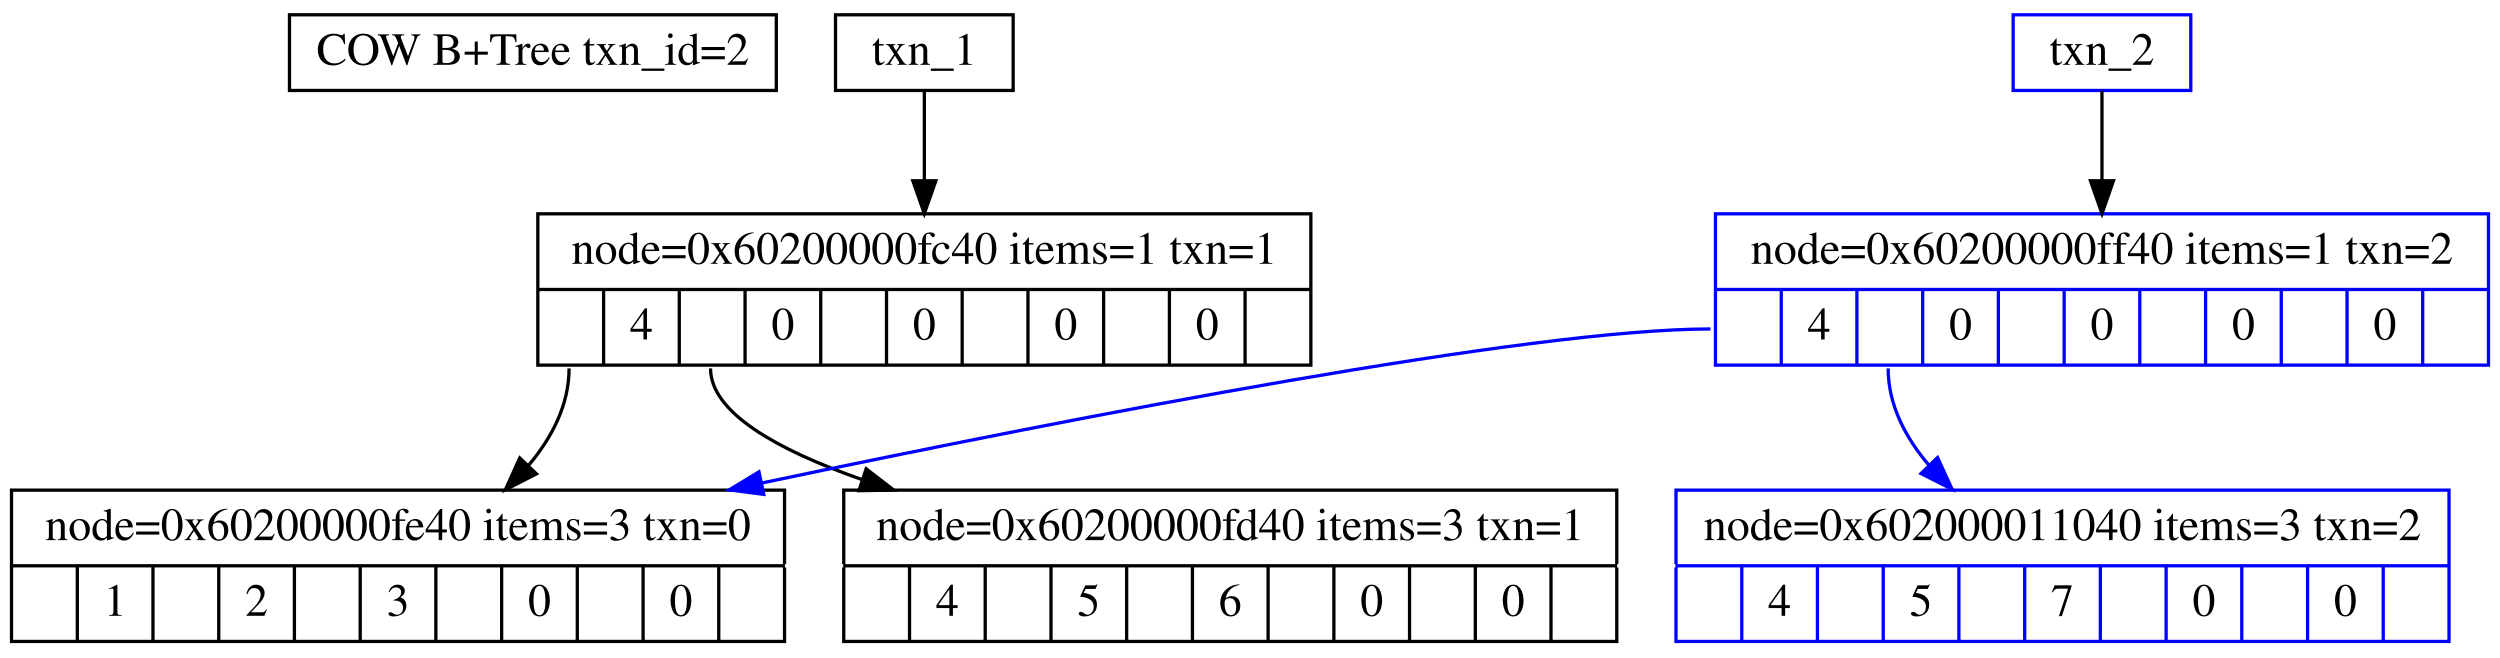
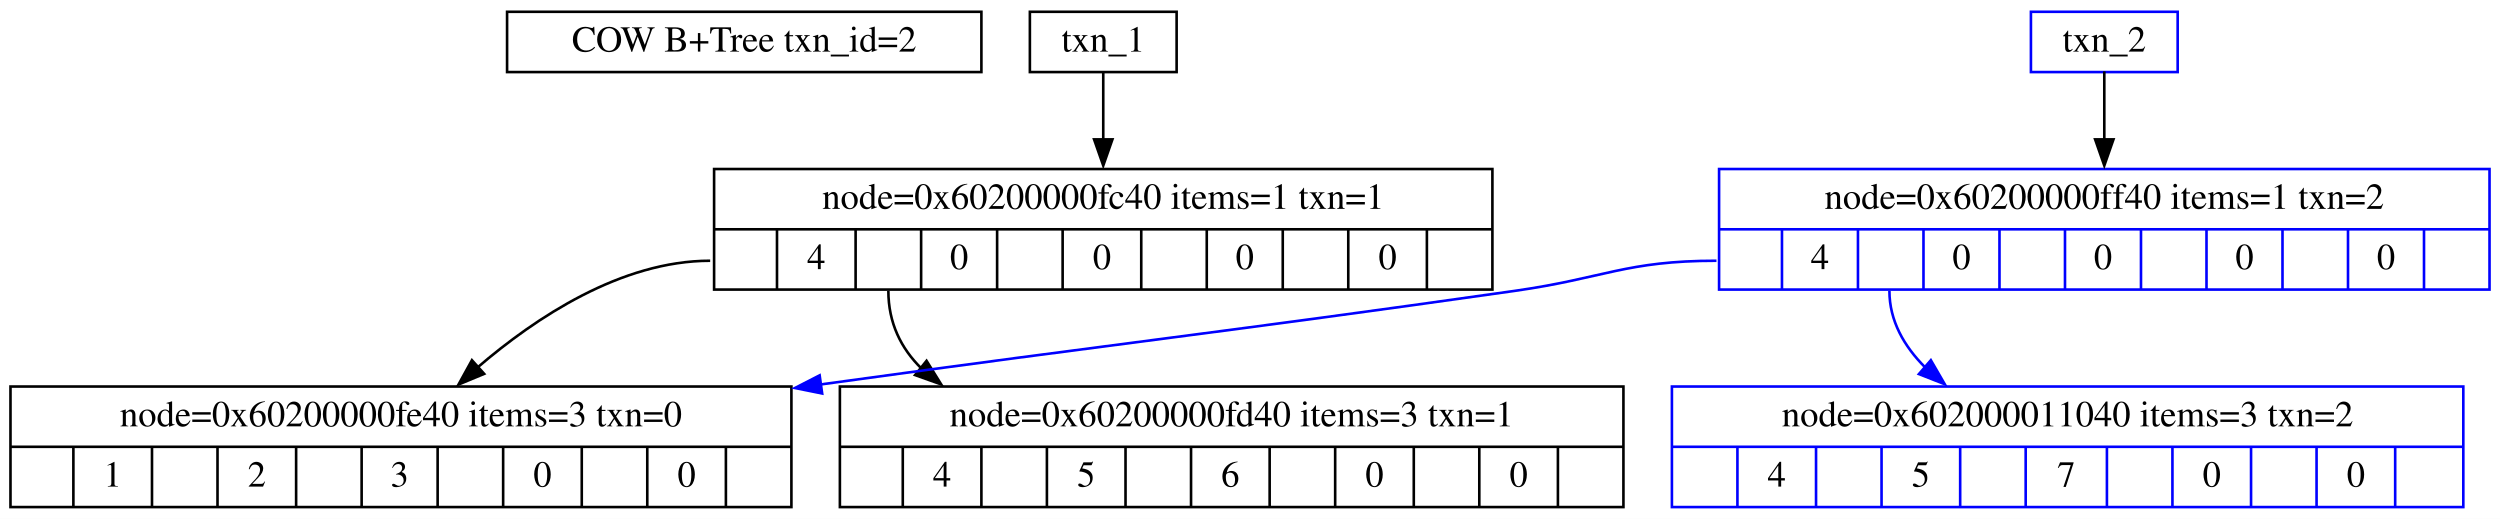
- <svg xmlns="http://www.w3.org/2000/svg" width="760pt" height="200pt" viewBox="0.00 0.00 760.00 200.00">
-   <g id="graph0" class="graph" transform="scale(1 1) rotate(0) translate(4 196)">
-     <polygon fill="white" stroke="white" points="-4,5 -4,-196 757,-196 757,5 -4,5" />
+ <svg xmlns="http://www.w3.org/2000/svg" width="954pt" height="198pt" viewBox="0.00 0.00 954.00 198.00">
+   <g id="graph0" class="graph" transform="scale(1 1) rotate(0) translate(4 194)">
+     <polygon fill="white" stroke="none" points="-4,4 -4,-194 950,-194 950,4 -4,4" />
    <g id="node1" class="node">
-       <polygon fill="none" stroke="black" points="84,-168.5 84,-191.5 232,-191.5 232,-168.5 84,-168.5" />
-       <text text-anchor="middle" x="158" y="-176.3" font-family="Times,serif" font-size="14.00">COW B+Tree txn_id=2</text>
+       <polygon fill="none" stroke="black" points="189.5,-166.5 189.5,-189.5 370.5,-189.5 370.5,-166.5 189.5,-166.5" />
+       <text text-anchor="middle" x="280" y="-174.3" font-family="Times,serif" font-size="14.00">COW B+Tree txn_id=2</text>
    </g>
    <g id="node2" class="node">
-       <polygon fill="none" stroke="black" points="250,-168.5 250,-191.5 304,-191.5 304,-168.5 250,-168.5" />
-       <text text-anchor="middle" x="277" y="-176.3" font-family="Times,serif" font-size="14.00">txn_1</text>
+       <polygon fill="none" stroke="black" points="389,-166.5 389,-189.5 445,-189.5 445,-166.5 389,-166.5" />
+       <text text-anchor="middle" x="417" y="-174.3" font-family="Times,serif" font-size="14.00">txn_1</text>
    </g>
    <g id="node4" class="node">
-       <polygon fill="none" stroke="black" points="159.5,-85 159.5,-131 394.5,-131 394.5,-85 159.5,-85" />
-       <text text-anchor="middle" x="277" y="-115.8" font-family="Times,serif" font-size="14.00">node=0x60200000fc40 items=1 txn=1</text>
-       <polyline fill="none" stroke="black" points="159.5,-108 394.5,-108 " />
-       <text text-anchor="middle" x="169.5" y="-92.8" font-family="Times,serif" font-size="14.00"> </text>
-       <polyline fill="none" stroke="black" points="179.5,-85 179.5,-108 " />
-       <text text-anchor="middle" x="191" y="-92.8" font-family="Times,serif" font-size="14.00">4</text>
-       <polyline fill="none" stroke="black" points="202.5,-85 202.5,-108 " />
-       <text text-anchor="middle" x="212.5" y="-92.8" font-family="Times,serif" font-size="14.00"> </text>
-       <polyline fill="none" stroke="black" points="222.5,-85 222.5,-108 " />
-       <text text-anchor="middle" x="234" y="-92.8" font-family="Times,serif" font-size="14.00">0</text>
-       <polyline fill="none" stroke="black" points="245.5,-85 245.5,-108 " />
-       <text text-anchor="middle" x="255.5" y="-92.8" font-family="Times,serif" font-size="14.00"> </text>
-       <polyline fill="none" stroke="black" points="265.5,-85 265.5,-108 " />
-       <text text-anchor="middle" x="277" y="-92.8" font-family="Times,serif" font-size="14.00">0</text>
-       <polyline fill="none" stroke="black" points="288.5,-85 288.5,-108 " />
-       <text text-anchor="middle" x="298.5" y="-92.8" font-family="Times,serif" font-size="14.00"> </text>
-       <polyline fill="none" stroke="black" points="308.5,-85 308.5,-108 " />
-       <text text-anchor="middle" x="320" y="-92.8" font-family="Times,serif" font-size="14.00">0</text>
-       <polyline fill="none" stroke="black" points="331.5,-85 331.5,-108 " />
-       <text text-anchor="middle" x="341.5" y="-92.8" font-family="Times,serif" font-size="14.00"> </text>
-       <polyline fill="none" stroke="black" points="351.5,-85 351.5,-108 " />
-       <text text-anchor="middle" x="363" y="-92.8" font-family="Times,serif" font-size="14.00">0</text>
-       <polyline fill="none" stroke="black" points="374.5,-85 374.5,-108 " />
-       <text text-anchor="middle" x="384.5" y="-92.8" font-family="Times,serif" font-size="14.00"> </text>
+       <polygon fill="none" stroke="black" points="268.5,-83.5 268.5,-129.5 565.5,-129.5 565.5,-83.5 268.5,-83.5" />
+       <text text-anchor="middle" x="417" y="-114.3" font-family="Times,serif" font-size="14.00">node=0x60200000fc40 items=1 txn=1</text>
+       <polyline fill="none" stroke="black" points="268.5,-106.5 565.5,-106.5" />
+       <text text-anchor="middle" x="280.5" y="-91.3" font-family="Times,serif" font-size="14.00"> </text>
+       <polyline fill="none" stroke="black" points="292.5,-83.5 292.5,-106.5" />
+       <text text-anchor="middle" x="307.5" y="-91.3" font-family="Times,serif" font-size="14.00">4</text>
+       <polyline fill="none" stroke="black" points="322.5,-83.5 322.5,-106.5" />
+       <text text-anchor="middle" x="335" y="-91.3" font-family="Times,serif" font-size="14.00"> </text>
+       <polyline fill="none" stroke="black" points="347.5,-83.5 347.5,-106.5" />
+       <text text-anchor="middle" x="362" y="-91.3" font-family="Times,serif" font-size="14.00">0</text>
+       <polyline fill="none" stroke="black" points="376.5,-83.5 376.5,-106.5" />
+       <text text-anchor="middle" x="389" y="-91.3" font-family="Times,serif" font-size="14.00"> </text>
+       <polyline fill="none" stroke="black" points="401.5,-83.5 401.5,-106.5" />
+       <text text-anchor="middle" x="416.5" y="-91.3" font-family="Times,serif" font-size="14.00">0</text>
+       <polyline fill="none" stroke="black" points="431.5,-83.5 431.5,-106.5" />
+       <text text-anchor="middle" x="444" y="-91.3" font-family="Times,serif" font-size="14.00"> </text>
+       <polyline fill="none" stroke="black" points="456.5,-83.5 456.5,-106.5" />
+       <text text-anchor="middle" x="471" y="-91.3" font-family="Times,serif" font-size="14.00">0</text>
+       <polyline fill="none" stroke="black" points="485.5,-83.5 485.5,-106.5" />
+       <text text-anchor="middle" x="498" y="-91.3" font-family="Times,serif" font-size="14.00"> </text>
+       <polyline fill="none" stroke="black" points="510.5,-83.5 510.5,-106.5" />
+       <text text-anchor="middle" x="525.5" y="-91.3" font-family="Times,serif" font-size="14.00">0</text>
+       <polyline fill="none" stroke="black" points="540.5,-83.5 540.5,-106.5" />
+       <text text-anchor="middle" x="553" y="-91.3" font-family="Times,serif" font-size="14.00"> </text>
    </g>
    <g id="edge1" class="edge">
-       <path fill="none" stroke="black" d="M277,-168.369C277,-161.045 277,-150.895 277,-141.058" />
-       <polygon fill="black" stroke="black" points="280.5,-141.051 277,-131.051 273.5,-141.051 280.5,-141.051" />
+       <path fill="none" stroke="black" d="M417,-166.75C417,-159.77 417,-150.1 417,-140.61" />
+       <polygon fill="black" stroke="black" points="420.5,-140.81 417,-130.81 413.5,-140.81 420.5,-140.81" />
    </g>
    <g id="node3" class="node">
-       <polygon fill="none" stroke="blue" points="608,-168.5 608,-191.5 662,-191.5 662,-168.5 608,-168.5" />
-       <text text-anchor="middle" x="635" y="-176.3" font-family="Times,serif" font-size="14.00">txn_2</text>
+       <polygon fill="none" stroke="blue" points="771,-166.5 771,-189.5 827,-189.5 827,-166.5 771,-166.5" />
+       <text text-anchor="middle" x="799" y="-174.3" font-family="Times,serif" font-size="14.00">txn_2</text>
    </g>
    <g id="node5" class="node">
-       <polygon fill="none" stroke="blue" points="517.5,-85 517.5,-131 752.5,-131 752.5,-85 517.5,-85" />
-       <text text-anchor="middle" x="635" y="-115.8" font-family="Times,serif" font-size="14.00">node=0x60200000ff40 items=1 txn=2</text>
-       <polyline fill="none" stroke="blue" points="517.5,-108 752.5,-108 " />
-       <text text-anchor="middle" x="527.5" y="-92.8" font-family="Times,serif" font-size="14.00"> </text>
-       <polyline fill="none" stroke="blue" points="537.5,-85 537.5,-108 " />
-       <text text-anchor="middle" x="549" y="-92.8" font-family="Times,serif" font-size="14.00">4</text>
-       <polyline fill="none" stroke="blue" points="560.5,-85 560.5,-108 " />
-       <text text-anchor="middle" x="570.5" y="-92.8" font-family="Times,serif" font-size="14.00"> </text>
-       <polyline fill="none" stroke="blue" points="580.5,-85 580.5,-108 " />
-       <text text-anchor="middle" x="592" y="-92.8" font-family="Times,serif" font-size="14.00">0</text>
-       <polyline fill="none" stroke="blue" points="603.5,-85 603.5,-108 " />
-       <text text-anchor="middle" x="613.5" y="-92.8" font-family="Times,serif" font-size="14.00"> </text>
-       <polyline fill="none" stroke="blue" points="623.5,-85 623.5,-108 " />
-       <text text-anchor="middle" x="635" y="-92.8" font-family="Times,serif" font-size="14.00">0</text>
-       <polyline fill="none" stroke="blue" points="646.5,-85 646.5,-108 " />
-       <text text-anchor="middle" x="656.5" y="-92.8" font-family="Times,serif" font-size="14.00"> </text>
-       <polyline fill="none" stroke="blue" points="666.5,-85 666.5,-108 " />
-       <text text-anchor="middle" x="678" y="-92.8" font-family="Times,serif" font-size="14.00">0</text>
-       <polyline fill="none" stroke="blue" points="689.5,-85 689.5,-108 " />
-       <text text-anchor="middle" x="699.5" y="-92.8" font-family="Times,serif" font-size="14.00"> </text>
-       <polyline fill="none" stroke="blue" points="709.5,-85 709.5,-108 " />
-       <text text-anchor="middle" x="721" y="-92.8" font-family="Times,serif" font-size="14.00">0</text>
-       <polyline fill="none" stroke="blue" points="732.5,-85 732.5,-108 " />
-       <text text-anchor="middle" x="742.5" y="-92.8" font-family="Times,serif" font-size="14.00"> </text>
+       <polygon fill="none" stroke="blue" points="652,-83.5 652,-129.5 946,-129.5 946,-83.5 652,-83.5" />
+       <text text-anchor="middle" x="799" y="-114.3" font-family="Times,serif" font-size="14.00">node=0x60200000ff40 items=1 txn=2</text>
+       <polyline fill="none" stroke="blue" points="652,-106.5 946,-106.5" />
+       <text text-anchor="middle" x="664" y="-91.3" font-family="Times,serif" font-size="14.00"> </text>
+       <polyline fill="none" stroke="blue" points="676,-83.5 676,-106.5" />
+       <text text-anchor="middle" x="690.5" y="-91.3" font-family="Times,serif" font-size="14.00">4</text>
+       <polyline fill="none" stroke="blue" points="705,-83.5 705,-106.5" />
+       <text text-anchor="middle" x="717.5" y="-91.3" font-family="Times,serif" font-size="14.00"> </text>
+       <polyline fill="none" stroke="blue" points="730,-83.5 730,-106.5" />
+       <text text-anchor="middle" x="744.5" y="-91.3" font-family="Times,serif" font-size="14.00">0</text>
+       <polyline fill="none" stroke="blue" points="759,-83.5 759,-106.5" />
+       <text text-anchor="middle" x="771.5" y="-91.3" font-family="Times,serif" font-size="14.00"> </text>
+       <polyline fill="none" stroke="blue" points="784,-83.5 784,-106.5" />
+       <text text-anchor="middle" x="798.5" y="-91.3" font-family="Times,serif" font-size="14.00">0</text>
+       <polyline fill="none" stroke="blue" points="813,-83.5 813,-106.5" />
+       <text text-anchor="middle" x="825.5" y="-91.3" font-family="Times,serif" font-size="14.00"> </text>
+       <polyline fill="none" stroke="blue" points="838,-83.5 838,-106.5" />
+       <text text-anchor="middle" x="852.5" y="-91.3" font-family="Times,serif" font-size="14.00">0</text>
+       <polyline fill="none" stroke="blue" points="867,-83.5 867,-106.5" />
+       <text text-anchor="middle" x="879.5" y="-91.3" font-family="Times,serif" font-size="14.00"> </text>
+       <polyline fill="none" stroke="blue" points="892,-83.5 892,-106.5" />
+       <text text-anchor="middle" x="906.5" y="-91.3" font-family="Times,serif" font-size="14.00">0</text>
+       <polyline fill="none" stroke="blue" points="921,-83.5 921,-106.5" />
+       <text text-anchor="middle" x="933.5" y="-91.3" font-family="Times,serif" font-size="14.00"> </text>
    </g>
    <g id="edge2" class="edge">
-       <path fill="none" stroke="black" d="M635,-168.369C635,-161.045 635,-150.895 635,-141.058" />
-       <polygon fill="black" stroke="black" points="638.5,-141.051 635,-131.051 631.5,-141.051 638.5,-141.051" />
+       <path fill="none" stroke="black" d="M799,-166.75C799,-159.77 799,-150.1 799,-140.61" />
+       <polygon fill="black" stroke="black" points="802.5,-140.81 799,-130.81 795.5,-140.81 802.5,-140.81" />
    </g>
    <g id="node6" class="node">
-       <polygon fill="none" stroke="black" points="-0.5,-1 -0.5,-47 234.5,-47 234.5,-1 -0.5,-1" />
-       <text text-anchor="middle" x="117" y="-31.8" font-family="Times,serif" font-size="14.00">node=0x60200000fe40 items=3 txn=0</text>
-       <polyline fill="none" stroke="black" points="-0.5,-24 234.5,-24 " />
-       <text text-anchor="middle" x="9.5" y="-8.8" font-family="Times,serif" font-size="14.00"> </text>
-       <polyline fill="none" stroke="black" points="19.5,-1 19.5,-24 " />
-       <text text-anchor="middle" x="31" y="-8.8" font-family="Times,serif" font-size="14.00">1</text>
-       <polyline fill="none" stroke="black" points="42.5,-1 42.5,-24 " />
-       <text text-anchor="middle" x="52.5" y="-8.8" font-family="Times,serif" font-size="14.00"> </text>
-       <polyline fill="none" stroke="black" points="62.5,-1 62.5,-24 " />
-       <text text-anchor="middle" x="74" y="-8.8" font-family="Times,serif" font-size="14.00">2</text>
-       <polyline fill="none" stroke="black" points="85.5,-1 85.5,-24 " />
-       <text text-anchor="middle" x="95.5" y="-8.8" font-family="Times,serif" font-size="14.00"> </text>
-       <polyline fill="none" stroke="black" points="105.5,-1 105.5,-24 " />
-       <text text-anchor="middle" x="117" y="-8.8" font-family="Times,serif" font-size="14.00">3</text>
-       <polyline fill="none" stroke="black" points="128.5,-1 128.5,-24 " />
-       <text text-anchor="middle" x="138.5" y="-8.8" font-family="Times,serif" font-size="14.00"> </text>
-       <polyline fill="none" stroke="black" points="148.5,-1 148.5,-24 " />
-       <text text-anchor="middle" x="160" y="-8.8" font-family="Times,serif" font-size="14.00">0</text>
-       <polyline fill="none" stroke="black" points="171.5,-1 171.5,-24 " />
-       <text text-anchor="middle" x="181.5" y="-8.8" font-family="Times,serif" font-size="14.00"> </text>
-       <polyline fill="none" stroke="black" points="191.5,-1 191.5,-24 " />
-       <text text-anchor="middle" x="203" y="-8.8" font-family="Times,serif" font-size="14.00">0</text>
-       <polyline fill="none" stroke="black" points="214.5,-1 214.5,-24 " />
-       <text text-anchor="middle" x="224.5" y="-8.8" font-family="Times,serif" font-size="14.00"> </text>
+       <polygon fill="none" stroke="black" points="0,-0.5 0,-46.5 298,-46.5 298,-0.5 0,-0.5" />
+       <text text-anchor="middle" x="149" y="-31.3" font-family="Times,serif" font-size="14.00">node=0x60200000fe40 items=3 txn=0</text>
+       <polyline fill="none" stroke="black" points="0,-23.5 298,-23.5" />
+       <text text-anchor="middle" x="12" y="-8.3" font-family="Times,serif" font-size="14.00"> </text>
+       <polyline fill="none" stroke="black" points="24,-0.5 24,-23.5" />
+       <text text-anchor="middle" x="39" y="-8.3" font-family="Times,serif" font-size="14.00">1</text>
+       <polyline fill="none" stroke="black" points="54,-0.5 54,-23.5" />
+       <text text-anchor="middle" x="66.5" y="-8.3" font-family="Times,serif" font-size="14.00"> </text>
+       <polyline fill="none" stroke="black" points="79,-0.5 79,-23.5" />
+       <text text-anchor="middle" x="94" y="-8.3" font-family="Times,serif" font-size="14.00">2</text>
+       <polyline fill="none" stroke="black" points="109,-0.5 109,-23.5" />
+       <text text-anchor="middle" x="121.5" y="-8.3" font-family="Times,serif" font-size="14.00"> </text>
+       <polyline fill="none" stroke="black" points="134,-0.5 134,-23.5" />
+       <text text-anchor="middle" x="148.5" y="-8.3" font-family="Times,serif" font-size="14.00">3</text>
+       <polyline fill="none" stroke="black" points="163,-0.5 163,-23.5" />
+       <text text-anchor="middle" x="175.5" y="-8.3" font-family="Times,serif" font-size="14.00"> </text>
+       <polyline fill="none" stroke="black" points="188,-0.5 188,-23.5" />
+       <text text-anchor="middle" x="203" y="-8.3" font-family="Times,serif" font-size="14.00">0</text>
+       <polyline fill="none" stroke="black" points="218,-0.5 218,-23.5" />
+       <text text-anchor="middle" x="230.5" y="-8.3" font-family="Times,serif" font-size="14.00"> </text>
+       <polyline fill="none" stroke="black" points="243,-0.5 243,-23.5" />
+       <text text-anchor="middle" x="258" y="-8.3" font-family="Times,serif" font-size="14.00">0</text>
+       <polyline fill="none" stroke="black" points="273,-0.5 273,-23.5" />
+       <text text-anchor="middle" x="285.5" y="-8.3" font-family="Times,serif" font-size="14.00"> </text>
    </g>
    <g id="edge3" class="edge">
-       <path fill="none" stroke="black" d="M169,-84C169,-72.919 163.774,-62.935 156.636,-54.465" />
-       <polygon fill="black" stroke="black" points="159.071,-51.947 149.637,-47.124 154.004,-56.777 159.071,-51.947" />
+       <path fill="none" stroke="black" d="M267,-94.5C233.14,-94.5 200.51,-72.92 178.17,-53.73" />
+       <polygon fill="black" stroke="black" points="180.76,-51.34 170.97,-47.27 176.09,-56.55 180.76,-51.34" />
    </g>
    <g id="node7" class="node">
-       <polygon fill="none" stroke="black" points="252.5,-1 252.5,-47 487.5,-47 487.5,-1 252.5,-1" />
-       <text text-anchor="middle" x="370" y="-31.8" font-family="Times,serif" font-size="14.00">node=0x60200000fd40 items=3 txn=1</text>
-       <polyline fill="none" stroke="black" points="252.5,-24 487.5,-24 " />
-       <text text-anchor="middle" x="262.5" y="-8.8" font-family="Times,serif" font-size="14.00"> </text>
-       <polyline fill="none" stroke="black" points="272.5,-1 272.5,-24 " />
-       <text text-anchor="middle" x="284" y="-8.8" font-family="Times,serif" font-size="14.00">4</text>
-       <polyline fill="none" stroke="black" points="295.5,-1 295.5,-24 " />
-       <text text-anchor="middle" x="305.5" y="-8.8" font-family="Times,serif" font-size="14.00"> </text>
-       <polyline fill="none" stroke="black" points="315.5,-1 315.5,-24 " />
-       <text text-anchor="middle" x="327" y="-8.8" font-family="Times,serif" font-size="14.00">5</text>
-       <polyline fill="none" stroke="black" points="338.5,-1 338.5,-24 " />
-       <text text-anchor="middle" x="348.5" y="-8.8" font-family="Times,serif" font-size="14.00"> </text>
-       <polyline fill="none" stroke="black" points="358.5,-1 358.5,-24 " />
-       <text text-anchor="middle" x="370" y="-8.8" font-family="Times,serif" font-size="14.00">6</text>
-       <polyline fill="none" stroke="black" points="381.5,-1 381.5,-24 " />
-       <text text-anchor="middle" x="391.5" y="-8.8" font-family="Times,serif" font-size="14.00"> </text>
-       <polyline fill="none" stroke="black" points="401.5,-1 401.5,-24 " />
-       <text text-anchor="middle" x="413" y="-8.8" font-family="Times,serif" font-size="14.00">0</text>
-       <polyline fill="none" stroke="black" points="424.5,-1 424.5,-24 " />
-       <text text-anchor="middle" x="434.5" y="-8.8" font-family="Times,serif" font-size="14.00"> </text>
-       <polyline fill="none" stroke="black" points="444.5,-1 444.5,-24 " />
-       <text text-anchor="middle" x="456" y="-8.8" font-family="Times,serif" font-size="14.00">0</text>
-       <polyline fill="none" stroke="black" points="467.5,-1 467.5,-24 " />
-       <text text-anchor="middle" x="477.5" y="-8.8" font-family="Times,serif" font-size="14.00"> </text>
+       <polygon fill="none" stroke="black" points="316.5,-0.5 316.5,-46.5 615.5,-46.5 615.5,-0.5 316.5,-0.5" />
+       <text text-anchor="middle" x="466" y="-31.3" font-family="Times,serif" font-size="14.00">node=0x60200000fd40 items=3 txn=1</text>
+       <polyline fill="none" stroke="black" points="316.5,-23.5 615.5,-23.5" />
+       <text text-anchor="middle" x="328.5" y="-8.3" font-family="Times,serif" font-size="14.00"> </text>
+       <polyline fill="none" stroke="black" points="340.5,-0.5 340.5,-23.5" />
+       <text text-anchor="middle" x="355.5" y="-8.3" font-family="Times,serif" font-size="14.00">4</text>
+       <polyline fill="none" stroke="black" points="370.5,-0.5 370.5,-23.5" />
+       <text text-anchor="middle" x="383" y="-8.3" font-family="Times,serif" font-size="14.00"> </text>
+       <polyline fill="none" stroke="black" points="395.5,-0.5 395.5,-23.5" />
+       <text text-anchor="middle" x="410.5" y="-8.3" font-family="Times,serif" font-size="14.00">5</text>
+       <polyline fill="none" stroke="black" points="425.5,-0.5 425.5,-23.5" />
+       <text text-anchor="middle" x="438" y="-8.3" font-family="Times,serif" font-size="14.00"> </text>
+       <polyline fill="none" stroke="black" points="450.5,-0.5 450.5,-23.5" />
+       <text text-anchor="middle" x="465.5" y="-8.3" font-family="Times,serif" font-size="14.00">6</text>
+       <polyline fill="none" stroke="black" points="480.5,-0.5 480.5,-23.5" />
+       <text text-anchor="middle" x="493" y="-8.3" font-family="Times,serif" font-size="14.00"> </text>
+       <polyline fill="none" stroke="black" points="505.5,-0.5 505.5,-23.5" />
+       <text text-anchor="middle" x="520.5" y="-8.3" font-family="Times,serif" font-size="14.00">0</text>
+       <polyline fill="none" stroke="black" points="535.5,-0.5 535.5,-23.5" />
+       <text text-anchor="middle" x="548" y="-8.3" font-family="Times,serif" font-size="14.00"> </text>
+       <polyline fill="none" stroke="black" points="560.5,-0.5 560.5,-23.5" />
+       <text text-anchor="middle" x="575.5" y="-8.3" font-family="Times,serif" font-size="14.00">0</text>
+       <polyline fill="none" stroke="black" points="590.5,-0.5 590.5,-23.5" />
+       <text text-anchor="middle" x="603" y="-8.3" font-family="Times,serif" font-size="14.00"> </text>
    </g>
    <g id="edge4" class="edge">
-       <path fill="none" stroke="black" d="M212,-84C212,-70.635 232.092,-59.299 257.946,-50.245" />
-       <polygon fill="black" stroke="black" points="259.312,-53.48 267.705,-47.013 257.112,-46.834 259.312,-53.48" />
+       <path fill="none" stroke="black" d="M335,-83C335,-70.76 339.82,-61.07 347.62,-53.39" />
+       <polygon fill="black" stroke="black" points="349.57,-56.32 355.16,-47.32 345.18,-50.87 349.57,-56.32" />
    </g>
    <g id="edge5" class="edge">
-       <path fill="none" stroke="blue" d="M516,-96C461.242,-96 325.564,-69.752 227.613,-49.174" />
-       <polygon fill="blue" stroke="blue" points="228.167,-45.714 217.66,-47.076 226.722,-52.564 228.167,-45.714" />
+       <path fill="none" stroke="blue" d="M651,-94.5C616.4,-94.5 608.26,-87.87 574,-83 459.04,-66.67 427.49,-63.62 309.19,-47.3" />
+       <polygon fill="blue" stroke="blue" points="309.74,-43.84 299.35,-45.94 308.78,-50.77 309.74,-43.84" />
    </g>
    <g id="node8" class="node">
-       <polygon fill="none" stroke="blue" points="505.5,-1 505.5,-47 740.5,-47 740.5,-1 505.5,-1" />
-       <text text-anchor="middle" x="623" y="-31.8" font-family="Times,serif" font-size="14.00">node=0x602000011040 items=3 txn=2</text>
-       <polyline fill="none" stroke="blue" points="505.5,-24 740.5,-24 " />
-       <text text-anchor="middle" x="515.5" y="-8.8" font-family="Times,serif" font-size="14.00"> </text>
-       <polyline fill="none" stroke="blue" points="525.5,-1 525.5,-24 " />
-       <text text-anchor="middle" x="537" y="-8.8" font-family="Times,serif" font-size="14.00">4</text>
-       <polyline fill="none" stroke="blue" points="548.5,-1 548.5,-24 " />
-       <text text-anchor="middle" x="558.5" y="-8.8" font-family="Times,serif" font-size="14.00"> </text>
-       <polyline fill="none" stroke="blue" points="568.5,-1 568.5,-24 " />
-       <text text-anchor="middle" x="580" y="-8.8" font-family="Times,serif" font-size="14.00">5</text>
-       <polyline fill="none" stroke="blue" points="591.5,-1 591.5,-24 " />
-       <text text-anchor="middle" x="601.5" y="-8.8" font-family="Times,serif" font-size="14.00"> </text>
-       <polyline fill="none" stroke="blue" points="611.5,-1 611.5,-24 " />
-       <text text-anchor="middle" x="623" y="-8.8" font-family="Times,serif" font-size="14.00">7</text>
-       <polyline fill="none" stroke="blue" points="634.5,-1 634.5,-24 " />
-       <text text-anchor="middle" x="644.5" y="-8.8" font-family="Times,serif" font-size="14.00"> </text>
-       <polyline fill="none" stroke="blue" points="654.5,-1 654.5,-24 " />
-       <text text-anchor="middle" x="666" y="-8.8" font-family="Times,serif" font-size="14.00">0</text>
-       <polyline fill="none" stroke="blue" points="677.5,-1 677.5,-24 " />
-       <text text-anchor="middle" x="687.5" y="-8.8" font-family="Times,serif" font-size="14.00"> </text>
-       <polyline fill="none" stroke="blue" points="697.5,-1 697.5,-24 " />
-       <text text-anchor="middle" x="709" y="-8.8" font-family="Times,serif" font-size="14.00">0</text>
-       <polyline fill="none" stroke="blue" points="720.5,-1 720.5,-24 " />
-       <text text-anchor="middle" x="730.5" y="-8.8" font-family="Times,serif" font-size="14.00"> </text>
+       <polygon fill="none" stroke="blue" points="634,-0.5 634,-46.5 936,-46.5 936,-0.5 634,-0.5" />
+       <text text-anchor="middle" x="785" y="-31.3" font-family="Times,serif" font-size="14.00">node=0x602000011040 items=3 txn=2</text>
+       <polyline fill="none" stroke="blue" points="634,-23.5 936,-23.5" />
+       <text text-anchor="middle" x="646.5" y="-8.3" font-family="Times,serif" font-size="14.00"> </text>
+       <polyline fill="none" stroke="blue" points="659,-0.5 659,-23.5" />
+       <text text-anchor="middle" x="674" y="-8.3" font-family="Times,serif" font-size="14.00">4</text>
+       <polyline fill="none" stroke="blue" points="689,-0.5 689,-23.5" />
+       <text text-anchor="middle" x="701.5" y="-8.3" font-family="Times,serif" font-size="14.00"> </text>
+       <polyline fill="none" stroke="blue" points="714,-0.5 714,-23.5" />
+       <text text-anchor="middle" x="729" y="-8.3" font-family="Times,serif" font-size="14.00">5</text>
+       <polyline fill="none" stroke="blue" points="744,-0.5 744,-23.5" />
+       <text text-anchor="middle" x="756.5" y="-8.3" font-family="Times,serif" font-size="14.00"> </text>
+       <polyline fill="none" stroke="blue" points="769,-0.5 769,-23.5" />
+       <text text-anchor="middle" x="784.5" y="-8.3" font-family="Times,serif" font-size="14.00">7</text>
+       <polyline fill="none" stroke="blue" points="800,-0.5 800,-23.5" />
+       <text text-anchor="middle" x="812.5" y="-8.3" font-family="Times,serif" font-size="14.00"> </text>
+       <polyline fill="none" stroke="blue" points="825,-0.5 825,-23.5" />
+       <text text-anchor="middle" x="840" y="-8.3" font-family="Times,serif" font-size="14.00">0</text>
+       <polyline fill="none" stroke="blue" points="855,-0.5 855,-23.5" />
+       <text text-anchor="middle" x="867.5" y="-8.3" font-family="Times,serif" font-size="14.00"> </text>
+       <polyline fill="none" stroke="blue" points="880,-0.5 880,-23.5" />
+       <text text-anchor="middle" x="895" y="-8.3" font-family="Times,serif" font-size="14.00">0</text>
+       <polyline fill="none" stroke="blue" points="910,-0.5 910,-23.5" />
+       <text text-anchor="middle" x="923" y="-8.3" font-family="Times,serif" font-size="14.00"> </text>
    </g>
    <g id="edge6" class="edge">
-       <path fill="none" stroke="blue" d="M570,-84C570,-72.931 575.226,-62.996 582.397,-54.574" />
-       <polygon fill="blue" stroke="blue" points="585.012,-56.904 589.434,-47.276 579.973,-52.045 585.012,-56.904" />
-     </g>
-     <g id="edge7" class="edge">
-       <path fill="none" stroke="white" d="M234.605,-24C240.511,-24 246.417,-24 252.323,-24" />
-     </g>
-     <g id="edge8" class="edge">
-       <path fill="none" stroke="white" d="M487.605,-24C493.511,-24 499.417,-24 505.323,-24" />
+       <path fill="none" stroke="blue" d="M717,-83C717,-71.55 722.61,-61.86 730.6,-53.85" />
+       <polygon fill="blue" stroke="blue" points="732.81,-56.56 738.12,-47.39 728.25,-51.25 732.81,-56.56" />
    </g>
  </g>
</svg>
